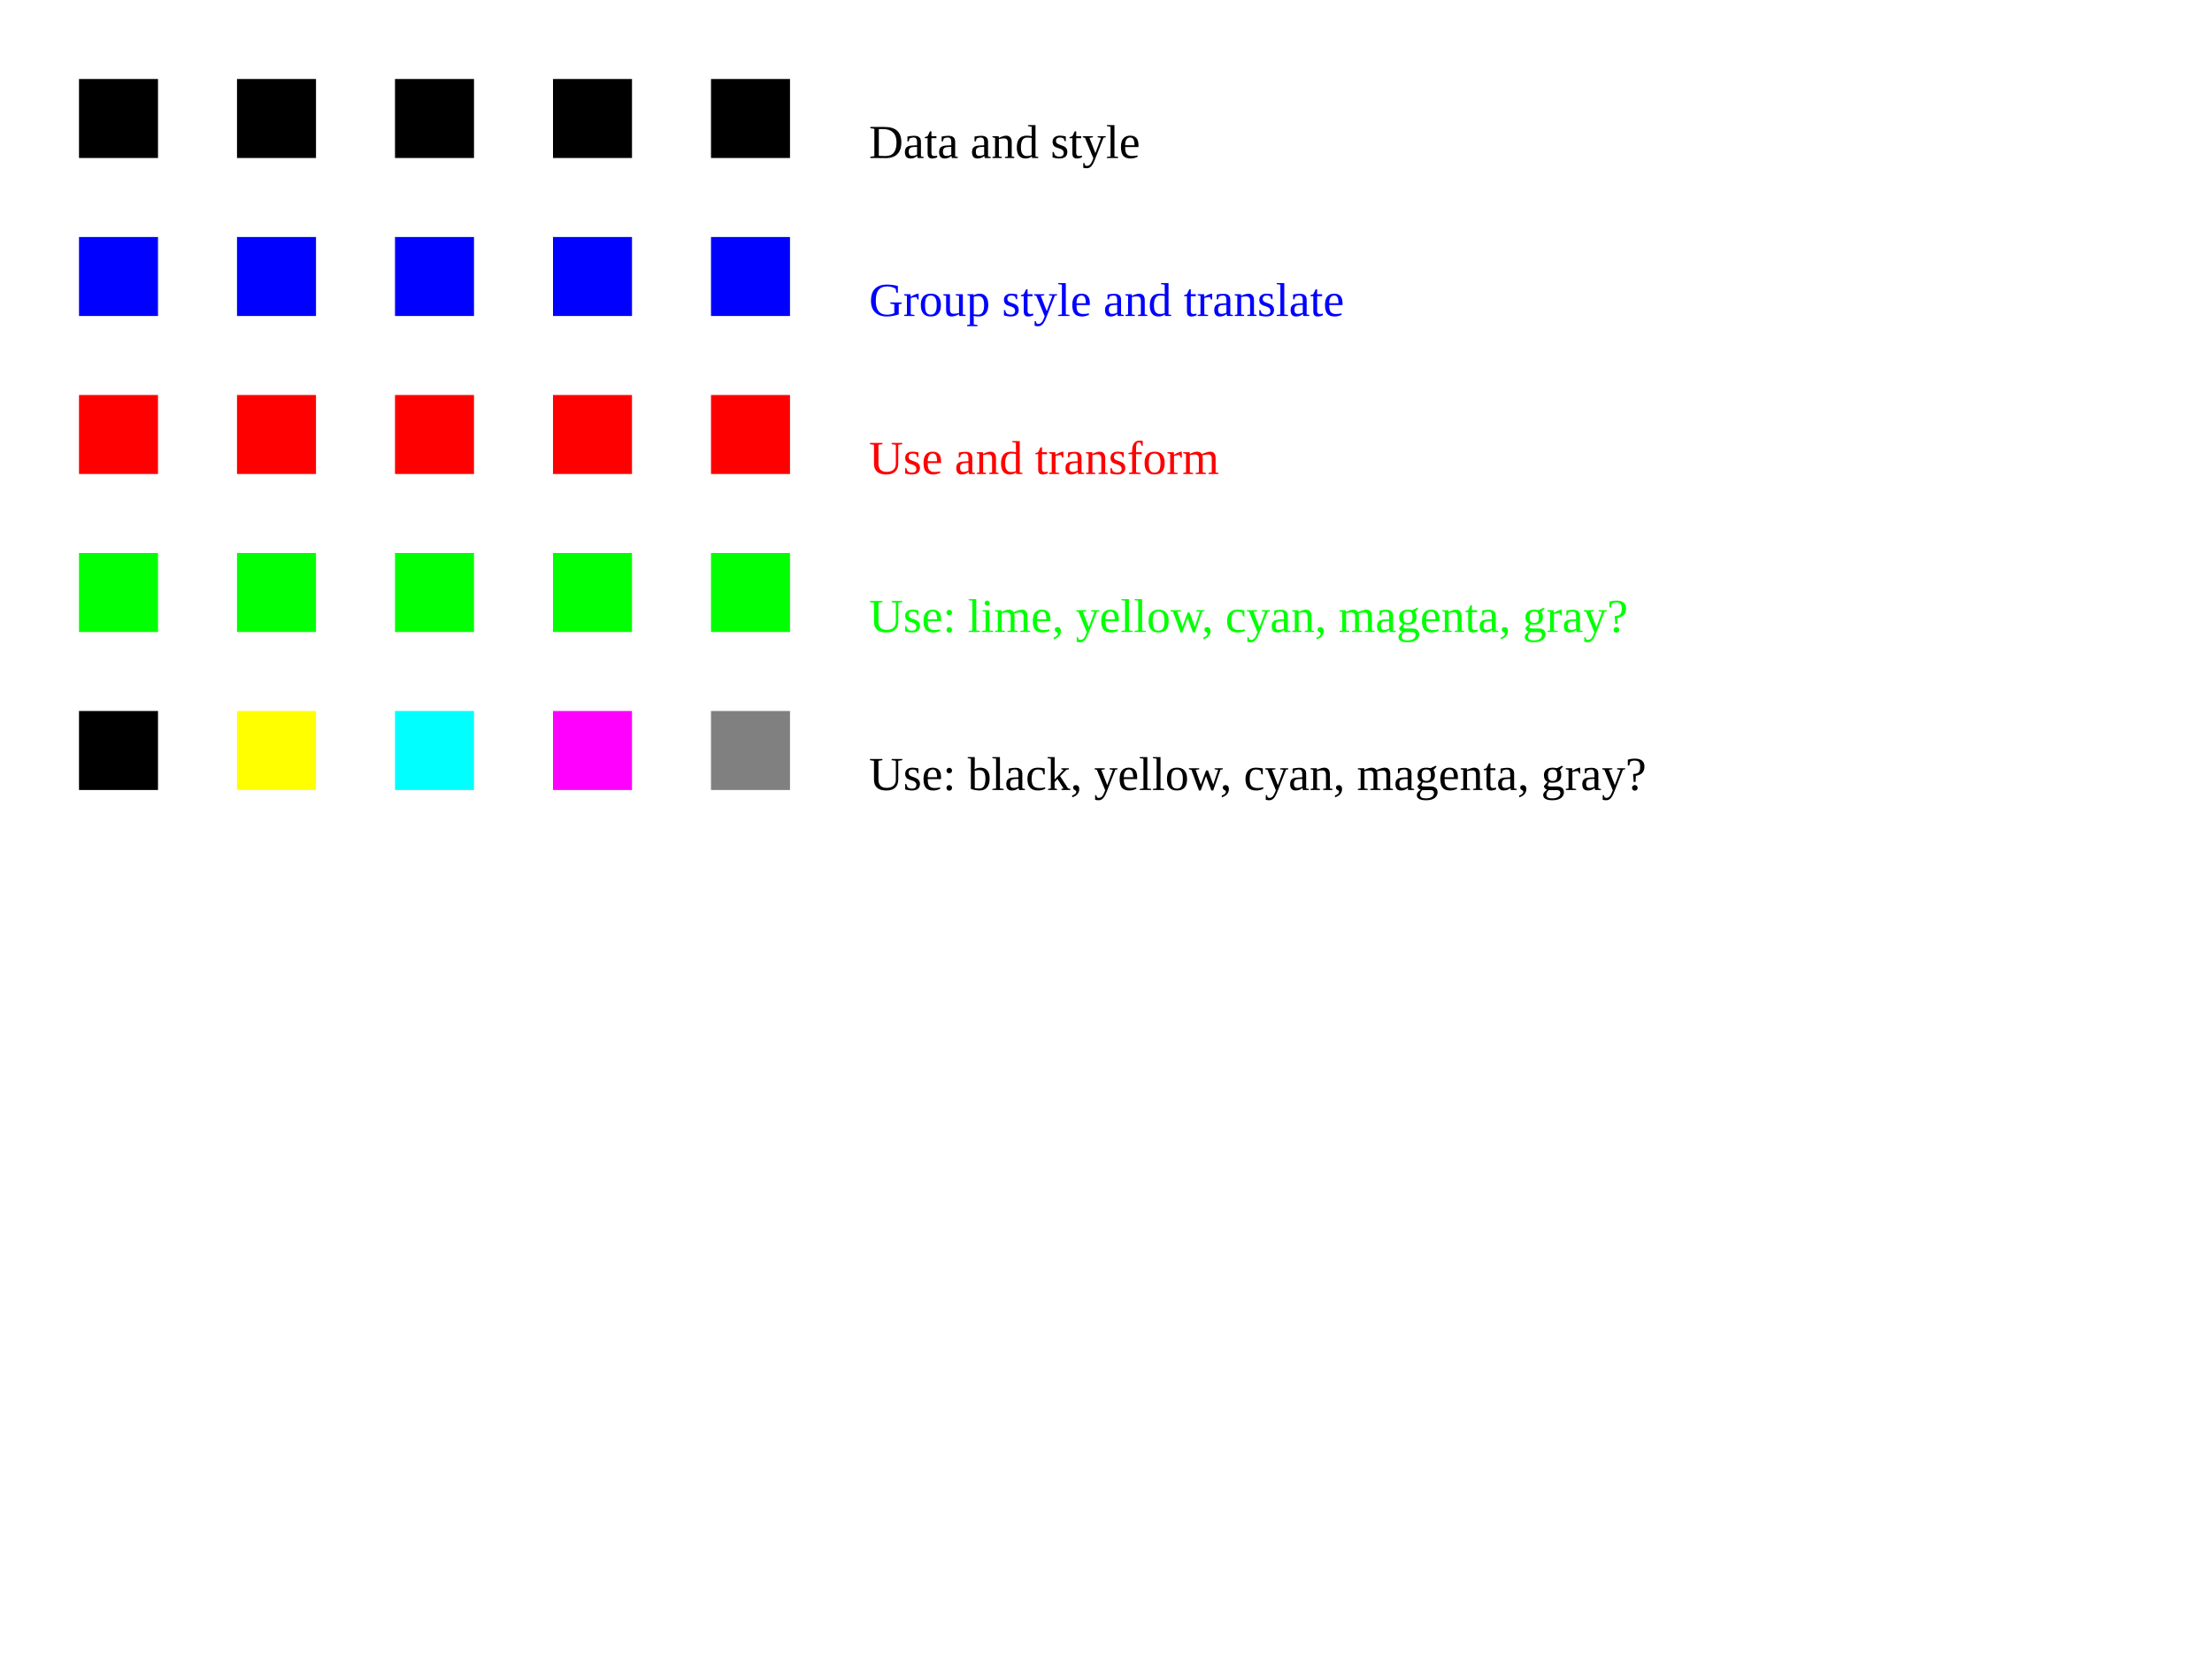
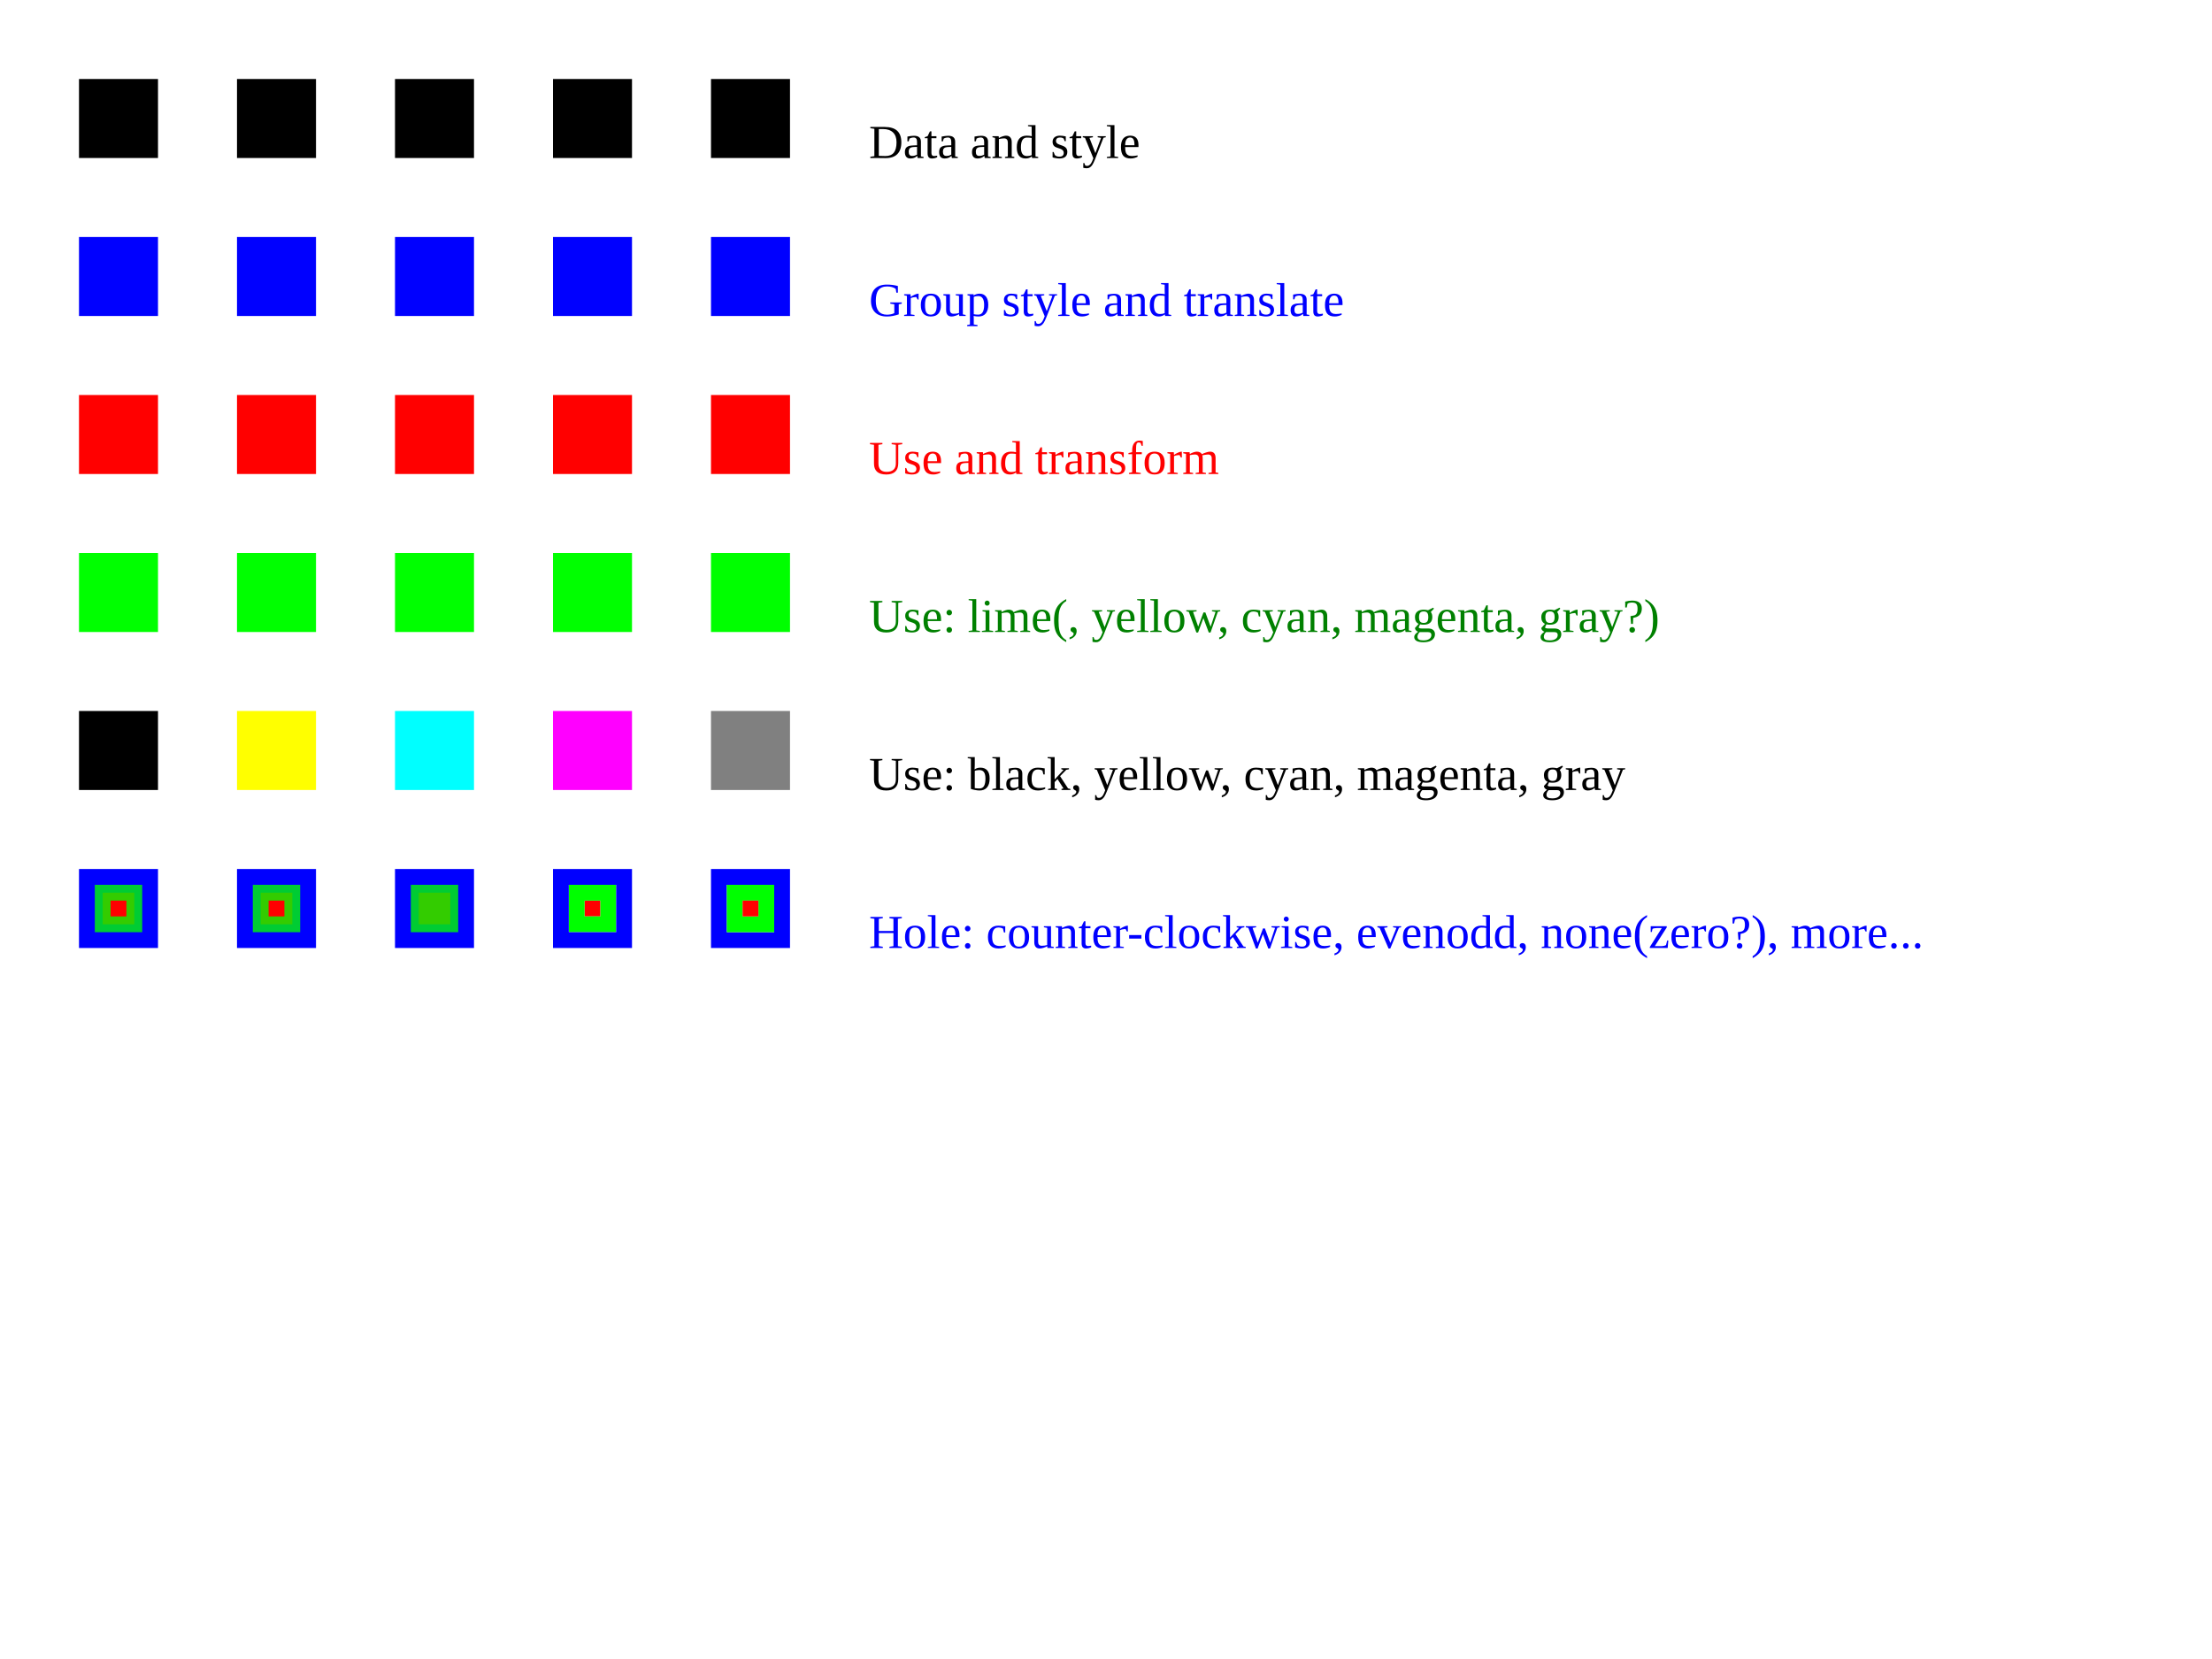
<svg xmlns="http://www.w3.org/2000/svg" xmlns:xlink="http://www.w3.org/1999/xlink" version="1.1" x="0px" y="0px" width="28cm" height="21cm" viewBox="0, 0, 560, 420">
  <defs>
    <path d="M0,0 20,0 20,20 0,20 0,0z" fill="red" stroke="none" id="box" />
    <path d="M10,0 20,0 20,20 0,20 0,0z" fill="red" stroke="none" id="box" />
    <path d="M0,0 10,0 10,10 0,10 0,0z" fill="red" stroke="none" id="box-sm" />
    <path d="M0,0h20v20h-20z" fill="lime" id="box-lime" />
    <path d="M0,0h20v20h-20z" id="box-nofill" />
  </defs>
  <path d="M20,20L40,20 40,40 20,40 20,20" fill="black" stroke="none" id="box11" />
  <path d="M60,20h20v20h-20z" style="stroke:none,fill:#000000" id="box21" />
  <path d="M100,20h20v20h-20z" style="stroke:none;fill:#000000" id="box31" />
  <path d="M140,20,160,20,160,40,140,40z" fill="black" stroke="none" id="box41" />
  <path d="m180,20 20,0 0,20 -20,0 z" fill="black" stroke="none" id="box51" />
  <text x="220" y="40">Data and style</text>
  <g style="stroke:none;fill:blue" id="boxX2">
    <path d="M20,20L40,20 40,40 20,40 20,20" transform="translate(0,40)" id="box12" />
-     <path d="M60,20h20v20h-20z" transform="translate(0,40)" id="box22" />
+     <path d="M60,20h20v20h-20" fill="blue" transform="translate(0,40)" id="box22" />
    <path d="M100,20h20v20h-20z" transform="translate(0,40)" id="box32" />
    <path d="M140,20,160,20,160,40,140,40z" transform="translate(0,40)" id="box42" />
    <path d="m180,20 20,0 0,20 -20,0 z" transform="translate(0,40)" id="box52" />
    <text x="220" y="80">Group style and translate</text>
  </g>
  <use x="20" y="100" xlink:href="#box" />
  <use x="0" y="0" xlink:href="#box" transform="translate(60,100)" id="box13" />
  <use x="10" y="100" xlink:href="#box1" transform="translate(80,0)" id="box23" />
  <use xlink:href="#box-sm" transform="matrix(2,0,0,2,100,100)" />
  <g id="scaled-use" transform="matrix(2,0,0,2,140,100)">
    <use x="0" y="0" xlink:href="#box-sm" id="box43" />
    <use x="0" y="0" xlink:href="#box-sm" transform="translate(20,0)" id="box53" />
  </g>
  <text x="220" y="120" fill="red">Use and transform</text>
  <use x="20" y="140" xlink:href="#box-lime" />
  <use x="60" y="140" fill="yellow" xlink:href="#box-lime" />
  <g style="fill:cyan">
    <use x="100" y="140" xlink:href="#box-lime" />
  </g>
  <use x="140" y="140" style="fill:magenta" xlink:href="#box-lime" />
  <use x="180" y="140" xlink:href="#box-lime" style="fill:gray" />
-   <text x="220" y="160" fill="lime">Use: lime, yellow, cyan, magenta, gray?</text>
+   <text x="220" y="160" fill="green">Use: lime(, yellow, cyan, magenta, gray?)</text>
  <use x="20" y="180" xlink:href="#box-nofill" />
  <use x="60" y="180" fill="yellow" xlink:href="#box-nofill" />
  <g style="fill:cyan">
    <use x="100" y="180" xlink:href="#box-nofill" />
  </g>
  <use x="140" y="180" style="fill:magenta" xlink:href="#box-nofill" />
  <use x="180" y="180" xlink:href="#box-nofill" style="fill:gray" />
-   <text x="220" y="200" fill="black">Use: black, yellow, cyan, magenta, gray?</text>
+   <text x="220" y="200" fill="black">Use: black, yellow, cyan, magenta, gray</text>
+   <g transform="translate(20,220)">
+     <g transform="scale(0.2,0.2)">
+       <path d="M0,0 100,0 100,100 0,100z" fill="blue" id="border" />
+       <path d="M30,30 70,30 70,70 30,70z" fill="red" id="mostly-hidden" />
+       <path d="M20,20 80,20 80,80 20,80z M40,40 40,60 60,60 60,40 40,40z" fill="lime" fill-opacity="0.8" id="with-hole" />
+     </g>
+     <g transform="matrix(0.2,0,0,0.2,40,0)">
+       <use xlink:href="#border" />
+       <use xlink:href="#mostly-hidden" />
+       <path d="M20,20 80,20 80,80 20,80z M40,40 60,40 60,60 40,60 40,40z" fill="lime" fill-opacity="0.8" fill-rule="evenodd" id="with-hole" />
+     </g>
+     <g transform="matrix(0.2,0,0,0.2,80,0)">
+       <use xlink:href="#border" />
+       <use xlink:href="#mostly-hidden" />
+       <path d="M20,20 80,20 80,80 20,80z M40,40 60,40 60,60 40,60 40,40z" fill="lime" fill-opacity="0.8" id="maybe-with-hole" />
+     </g>
+     <g transform="matrix(0.2,0,0,0.2,120,0)">
+       <path d="M40,40 40,60 60,60 60,40 40,40z" fill="red" />
+       <path d="M20,20 80,20 80,80 20,80zM40,40 40,60 60,60 60,40 40,40z" fill="lime" />
+       <path d="M0,0 100,0 100,100 0,100zM20,20 20,80 80,80 80,20z" fill="blue" />
+     </g>
+     <g transform="matrix(0.2,0,0,0.2,160,0)">
+       <path d="M0,0 100,0 100,100 0,100zM20,20 20,80 80,80 80,20z" fill="blue" />
+       <path d="M20,20 80,20 80,80 20,80zM40,40 40,60 60,60 60,40 40,40z" fill="lime" />
+       <path d="M40,40 40,60 60,60 60,40 40,40z" fill="red" />
+     </g>
+     <text x="200" y="20" fill="blue">Hole: counter-clockwise, evenodd, none(zero?), more...</text>
+   </g>
</svg>
